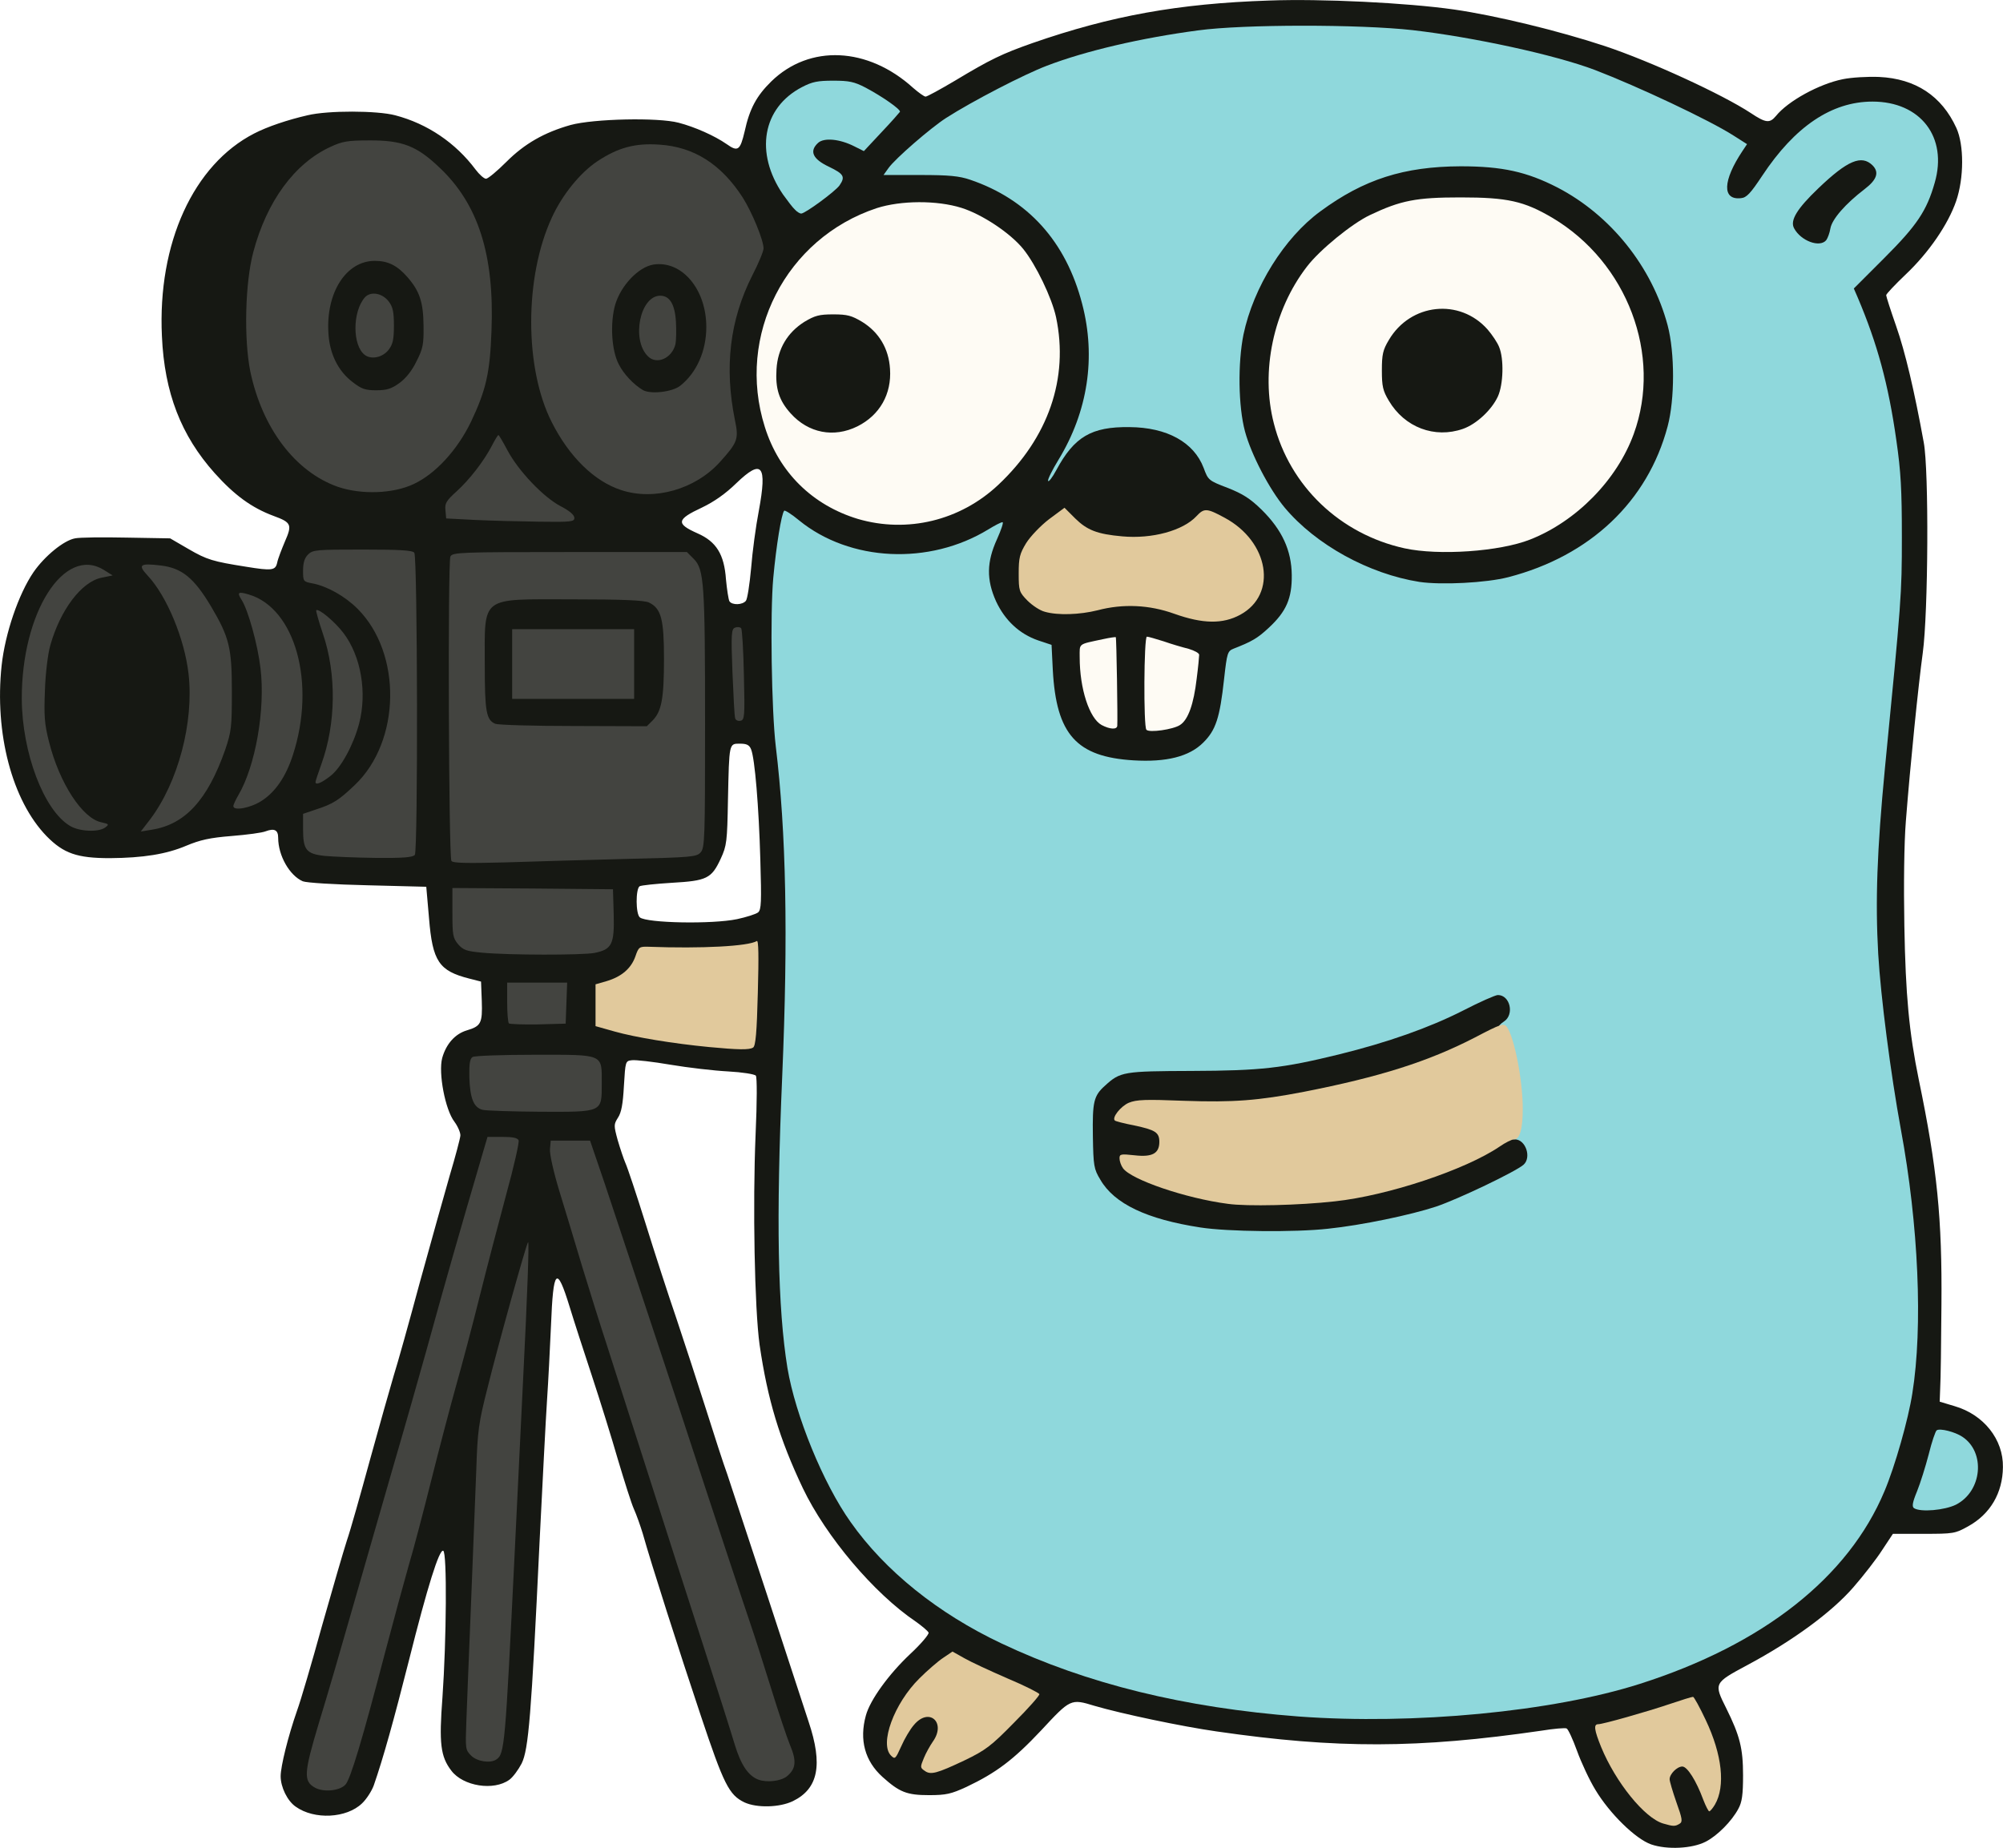
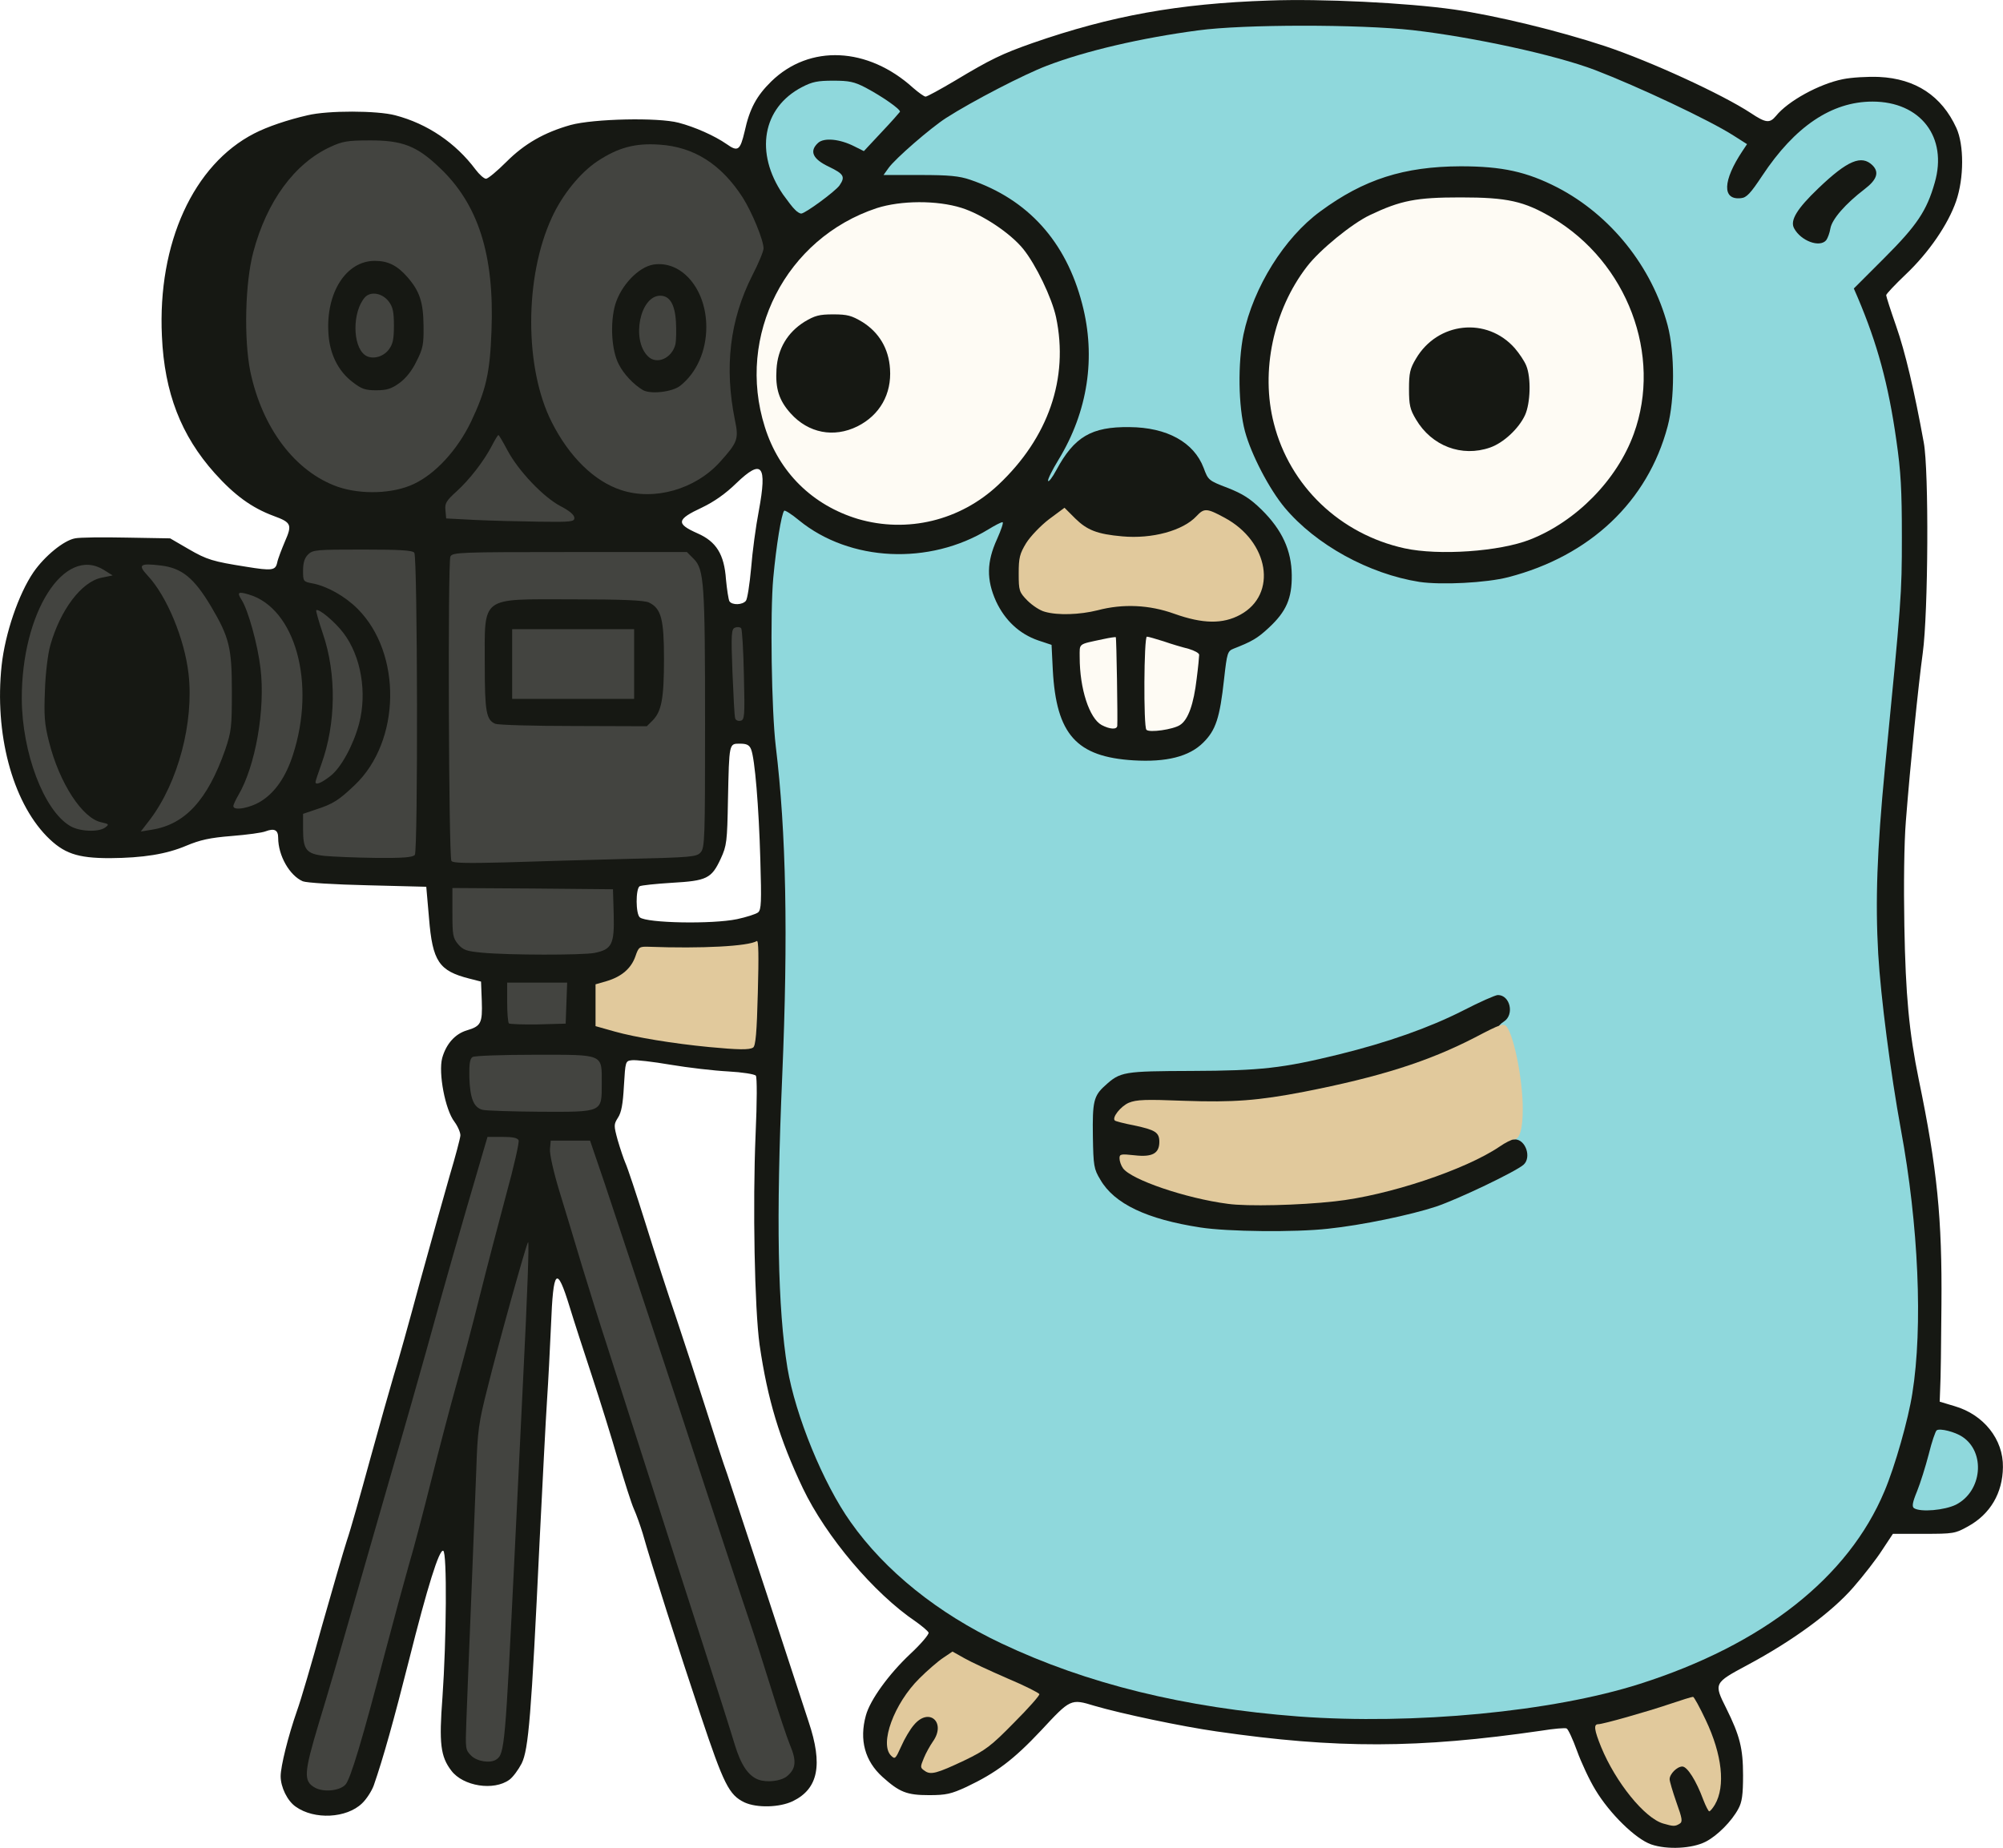
<svg xmlns="http://www.w3.org/2000/svg" version="1.2" viewBox="94.25 167.18 804.68 742.52">
  <style>.s0{fill:#161813}.s1{fill:#434440}</style>
  <path class="s0" d="M757.6 908.3c-6.3-2.2-16.7-12.4-22.4-21.9-2.4-3.9-5.7-11-7.4-15.7s-3.6-8.8-4.2-9c-.6-.3-5.2.1-10.1.9-49.5 7.2-82.2 7.3-130.5.3-14-2-38.2-7.1-49.1-10.3-9.5-2.9-9.6-2.8-21.4 9.9-11.1 11.8-18 17-30 22.7-6.1 2.8-8.1 3.3-15 3.3-9 0-11.9-1.2-18.7-7.3-7.1-6.4-9.4-14.9-6.7-24.7 1.7-6.3 9.3-16.7 17.8-24.7 4.3-4 7.6-7.9 7.4-8.6-.3-.7-2.6-2.6-5.1-4.4-16.9-11.4-36.1-34.2-45.4-53.6-9.4-19.8-14.2-35.7-17.4-57.7-2-14.5-2.8-56-1.6-84.5.6-13.2.6-23 .1-23.6s-5.5-1.4-11.1-1.7c-5.7-.3-16.1-1.5-23.2-2.7-7-1.2-14-2-15.5-1.8-2.6.3-2.6.4-3.2 10.3-.4 7.3-1 10.7-2.4 12.8-1.7 2.7-1.7 3.1-.1 9 1 3.4 2.4 7.6 3.1 9.2.8 1.7 4.4 12.5 8 24 3.6 11.6 9.2 28.9 12.5 38.5 3.2 9.6 8.6 26.1 11.9 36.5 3.3 10.5 7.1 22.2 8.5 26 1.3 3.9 8.5 25.7 16 48.5s15 45.8 16.7 51c5.8 17.3 3.9 26.9-6.3 31.9-5.4 2.6-14.5 2.8-19.5.5-6.2-3-8.3-7.3-17.5-34.8-8.6-25.7-20-61.3-23.3-73.1-1-3.3-2.6-7.8-3.6-10s-3.8-11.1-6.4-19.8c-2.5-8.7-7.2-23.8-10.4-33.5s-7.3-22.3-9-27.9c-5.2-16.9-6.6-15.5-7.5 7.6-.4 9.1-1.1 22.7-1.6 30.1s-1.8 33.1-3 57c-3.3 69.4-4.4 83.2-7.2 88.8-1.3 2.5-3.5 5.5-4.9 6.5-6.3 4.6-18.6 2.6-23.3-3.6-4.4-5.7-5-11-3.6-29.5 1.6-22.7 1.9-58.4.3-58.9-1.6-.6-6.3 14.3-13.8 44.2-6 23.7-10.3 39.2-14.1 50.1-.8 2.2-2.9 5.5-4.7 7.2-6.2 6-19.2 6.7-26.7 1.3-3.3-2.3-6-7.8-6-12.2 0-4 3-16.1 6.6-26.4 1.4-3.8 5.9-19.1 10-34 4.2-14.8 8.7-30.3 10-34.3 1.4-4 5.5-18.6 9.3-32.5 3.8-13.8 8.1-29 9.5-33.7 1.5-4.7 6.2-21.5 10.5-37.5 4.4-15.9 9.8-35.3 12-42.9 2.3-7.7 4.2-14.9 4.3-16.1.1-1.1-1-3.7-2.4-5.6-3.7-4.8-6.5-19.6-4.9-25.6 1.6-5.7 5.2-9.7 9.9-11.1 5.7-1.7 6.3-2.9 6-11.8l-.3-7.8-4.7-1.2c-12.2-3.1-14.8-6.9-16.2-24.3l-1.1-12.6-23.5-.6c-13.4-.3-24.6-1-26.1-1.6-5.3-2.3-9.9-10.3-9.9-17.5 0-3.1-1.5-3.9-5-2.6-1.4.6-7.5 1.4-13.7 1.9-8.8.7-12.7 1.6-18.2 3.9-8 3.4-17.3 4.9-30.7 5-13.2 0-18.6-1.9-25.4-8.8-13.9-14.3-21-41.4-18.1-68.6 1.4-12.9 6.8-28.7 12.8-37.5 4.5-6.5 12.2-12.8 16.7-13.6 1.8-.4 11.2-.5 20.8-.3l17.4.3 7.4 4.3c7.4 4.3 9.8 5 23.1 7.1 10.4 1.7 11.8 1.5 12.5-1.6.3-1.6 1.8-5.4 3.1-8.5 3-6.8 2.6-7.7-4.5-10.3-8.9-3.3-15.8-8.4-23.7-17.2-13.5-15.1-20.2-32.3-21.2-55-1.8-37.4 12.7-69 37.1-81.5 5.2-2.7 13.5-5.5 21.4-7.3 8.3-2 28-1.9 35.2 0 13 3.4 24.3 11.1 32.3 21.8 1.5 2 3.4 3.7 4.2 3.7s4.5-3.1 8.2-6.8c7.3-7.3 15.2-11.8 25.8-14.8 9.2-2.5 35.1-3.1 43.4-.9 6.5 1.7 14.4 5.2 19.3 8.6 4.5 3.2 5.4 2.5 7.2-5.1 2-9.2 4.8-14.3 10.7-20.1 15.4-15 38.8-13.9 57 2.6 2.2 1.9 4.4 3.5 5 3.5s5.9-2.9 11.8-6.4c14.3-8.6 18.9-10.8 31.1-15.1 31.6-11 58.7-15.9 95-17.1 21.1-.8 55.4.9 74.4 3.6 16.7 2.4 42.2 8.6 60.6 14.7 18.3 6.1 47.2 19.4 58.6 26.9 6 4 7.6 4.2 10.1 1.2 4.8-6 17.4-12.9 26.9-14.8 3.4-.7 9.9-1.1 14.6-.9 14.6.7 25.1 7.6 31 20.5 3.1 6.8 3.1 20.1-.1 29.4s-11 20.7-20.2 29.4c-4.3 4.1-7.9 7.9-7.9 8.4s1.8 6.1 4 12.4q5.4 15.4 11.1 46.8c2.1 11.2 1.8 68.4-.4 84.5-1.8 13.2-5 44.7-6.8 67.7-.7 8.8-.9 25.6-.6 42 .5 27.9 1.9 42.8 5.8 61.8 7.4 35.7 9.4 55.8 9.1 90.5-.1 15.4-.3 30.4-.5 33.4l-.2 5.5 6 1.8c11.7 3.4 19.6 13.4 19.4 24.5-.1 10.4-5.1 18.9-14 23.8-5.2 2.9-5.9 3-17.8 3h-12.4l-4.3 6.5c-2.3 3.6-7.5 10.3-11.6 15-8.7 10-24.2 21.4-42.5 31.2-13.6 7.3-13.6 7.3-8.5 17.5 5.4 10.9 6.7 16 6.7 26.8 0 7.8-.4 10.8-1.9 13.5-2.6 4.9-8.4 10.8-13.1 13.2-5.4 2.8-15.5 3.3-21.9 1.1m6.3-17.4c-3.7-11.9-2.2-15.9 6.1-15.9 5.4 0 7.2 1.6 10.2 9.5l1.6 4 .7-3.7c1.5-7.8-6.8-32.7-10.4-31.3-2.6 1.1-25.8 7.4-29.6 8.1-1.9.3-3.5 1.1-3.5 1.7 0 2.2 8 17.4 11.7 22.2 4 5.2 11.6 11.5 13.8 11.5 1 0 .9-1.3-.6-6.1m-533.7-9.6c1.8-2.1 7.1-20.1 15.8-53.3 3.4-12.9 7.7-28.7 9.5-35 1.9-6.3 5.9-21.6 9-34s7.6-29.5 10-38.1c2.4-8.5 6.7-24.7 9.5-36 2.8-11.2 7.3-28.6 10.1-38.5 2.7-10 4.9-18.4 4.9-18.8 0-.3-1.3-.6-3-.6-2.8 0-3.1.4-4.9 6.8-9.5 32.4-14.6 50.2-22.6 79.2-3 10.7-8.8 31.2-13 45.5-4.1 14.3-11.4 39.5-16.1 56s-10.8 37.3-13.5 46.2-4.9 17.1-4.9 18.2c0 3.9 6.5 5.5 9.2 2.4m177.4-3.7 2.8-2.3-2.1-4.9c-1.1-2.7-4.4-12.5-7.3-21.9-2.9-9.3-6.7-21.3-8.5-26.5s-14.4-43.2-27.9-84.5c-13.6-41.2-27.4-82.6-30.5-92l-5.8-17-4.3-.3c-2.3-.2-4.7.1-5.2.6s.8 6.3 3.1 13.8c2.2 7.1 6.3 20.6 9.1 29.9 2.8 9.4 7.3 23.8 10 32 2.6 8.3 10.1 31.4 16.5 51.5s16.3 50.9 22 68.5 11.5 35.9 12.9 40.6c2.5 8.3 5.5 12.7 9.6 14.2 2.5.9 2.8.8 5.6-1.7m75.4-7.3c4.2-2.4 23-19.9 23-21.3 0-.4-2.4-1.7-5.2-3-2.9-1.3-9.5-4.3-14.7-6.7l-9.3-4.3-2.7 1.9c-4.7 3.4-13.8 13.5-16.4 18.1-2.6 4.7-5 11.6-2.6 7.5.6-1.1 2.3-3.2 3.7-4.7 2.2-2.4 3.4-2.8 7.9-2.8 4.1 0 5.4.4 6.3 1.9 1.9 3.7 1.1 9.4-2 14.1-1.6 2.5-3 4.8-3 5.2 0 1 9.4-2.7 15-5.9m-190.1-2.1c1.1-3 2.1-18 5.1-80.2 2.2-45.7 3.7-75 4.4-88l.5-8.5-2.4 8.5c-1.4 4.7-4.5 16.4-6.9 26-4.2 16.6-4.5 18.5-5.1 36-.3 10.2-1.3 32.9-2.1 50.5-.7 17.6-1.4 37.5-1.4 44.2 0 11.3.2 12.3 2.1 13.7 2.7 1.8 4.4 1.2 5.8-2.2M671.5 855c22-1.6 37.6-3.8 56-8.1 29.8-6.9 41.2-11.1 61.5-22.2 30-16.4 44.8-31 57.7-57.2 7.4-15.1 11.2-28.9 13.7-49 3.7-30.1 1.3-59.9-9.9-126.4-6-35.5-6.8-77.8-2-114.7 6.2-47 9-99.3 6.5-121.6-2.3-21.8-8-44.6-15.1-61-1.7-3.8-2.9-8.4-2.9-10.8 0-4 .5-4.6 11.9-15.8 11-10.8 12.2-12.4 16.6-21.6 5.4-11.3 5.9-15.9 2.7-22.2-4.3-8.4-16-15.2-24.1-14.1-2 .2-7.2 2.1-11.5 4.1-6.4 2.9-9.5 5.2-16.6 12.3-5.1 5.2-10.3 11.6-12.6 15.6l-3.8 6.7h-6.1c-3.4 0-6.6-.5-7.3-1.2-2.2-2.2-1.4-10.1 1.7-16.2l2.9-5.7-3.7-2.4c-2.1-1.2-9.3-5.1-16.2-8.5-31.7-15.8-59.9-25.3-88.9-29.9-57.8-9.2-120.2-5.4-160.5 9.7-21.2 7.9-44.4 21-57.7 32.6l-8.3 7.1 13.5.6c21.6 1 33 5.8 45.5 19.1 8.4 8.9 13.2 17.6 16.7 30.4 2.9 10.5 3.2 37.6.6 46.9-1 3.2-1.6 6-1.5 6.2.1.1 2.3-.3 4.7-.8 2.5-.6 9.5-.9 15.5-.7 8.7.3 12.1.9 16.2 2.7 6.3 2.8 12.8 9.5 14.2 14.8 1 3.5 1.5 4 7.6 6.2 3.7 1.3 8.6 3.8 11 5.6l4.3 3.3-4.1-6.7c-7.1-11.7-10.6-25.2-10.7-41.3 0-18.5 3.5-32.9 11.6-46.5 12.7-21.5 29.9-34.1 55.3-40.4 10-2.5 13.5-2.9 25.6-2.9 15.6 0 26.3 2.2 38.8 7.9 18.2 8.2 34.2 24.9 42.1 44 4.9 11.8 6 18.5 6 36.1-.1 15-.3 17.3-2.8 25.5-4.5 15-9.6 23.2-21.2 34.5-8.5 8.3-11.5 10.5-19.5 14.4-13.9 6.7-25.6 9.6-41.6 10.3-28.8 1.3-51.1-6.3-69.7-23.6-3-2.8-3.5-3-2.3-1.1 4.8 7.5 5.9 24.8 2.3 33.5-3.6 8.5-12.1 15.8-20.8 17.9-3 .7-2.9.4-4.8 17.1-.7 7.3-1.8 11.5-3.8 15.5-5 10.1-12.1 12.5-34.7 11.8-16.5-.5-20.6-1.9-27.2-9-5.1-5.6-6.2-9-7.6-24.5l-1.1-12.3-4.7-1.5c-6.2-2.1-13.3-8.4-16.7-14.9-2.4-4.6-2.7-6.1-2.7-16.1v-11.1l-5.6 2.3c-12.8 5.2-29.6 6.7-44.1 3.9-8.9-1.7-15-4.3-22.8-9.6-5.8-4-6-4-6.5-1.8-1.8 7.7-2.7 19-3.2 39.3-.4 18.7-.1 27.3 1.6 46 4.7 51.6 5.1 73.9 2.6 131-2.7 60.4-1.7 101 3 124 3.7 18.2 14.5 42.9 24.8 56.3 12 15.9 27.4 29.7 45.3 40.5 13.6 8.2 34.8 17.1 53.7 22.6 44.2 12.9 90.4 18.1 133.2 15.1m205.6-85.6c6.8-3.4 10.4-11.7 7.4-17.3-1.5-3.1-6.8-7.1-9.1-7.1-.7 0-2 3.3-2.9 7.3-1 3.9-2.8 9.8-4 12.9-2.1 5.1-2.2 5.7-.7 6.1 2.2.5 6-.2 9.3-1.9M331 609c2.5-2.5 2.7-9.5.4-12.8-1.5-2.2-2-2.2-21.9-2.2-11.2 0-21 .3-21.9.6-1.1.4-1.6 1.9-1.6 5.3 0 5.7 1.8 9.3 5 10.2 1.4.4 10.5.7 20.3.8 16.4.1 17.8 0 19.7-1.9m64.8-41.6.2-18.1-6.7 1c-3.8.5-13.4.7-21.5.5l-14.6-.4-.6 2.9c-.9 4.2-6.6 9.4-12 10.9l-4.6 1.2v11.4l6.3 2.1c11.9 3.8 33.4 7 45.7 6.8l7.5-.2zm-77 2.9.3-5.3H301v4.8c0 2.7.3 5.2.7 5.6s4.3.5 8.8.4l8-.3zm11.2-23.2c6.6-1.3 8.1-3.8 7.8-12.5l-.3-7.1-29.2-.3-29.3-.2v6.9c0 5.9.4 7.4 2.3 9.7 2.1 2.4 3.4 2.8 9.8 3.4 10.9 1 33.7 1 38.9.1m60.4-10.6c3.7-.8 7.5-2 8.4-2.7 1.3-1.1 1.4-4.1.9-21.3-.6-21.2-2.2-40.5-3.7-44.2-.7-1.8-1.8-2.3-4.5-2.3-4.4 0-4.3-.4-4.8 22.5-.3 16.9-.5 18.5-2.9 23.7-3.7 8-5.6 8.9-19.6 9.7-6.4.4-12.3 1-13 1.4-1.6 1.1-1.6 11.1.1 12.5 2.8 2.3 29.1 2.8 39.1.7m-48.2-27.2c26.8-.6 28.9-.8 30.5-2.6 1.7-1.8 1.8-5.4 1.8-48.6 0-53.5-.4-59.2-4.5-63.3l-2.8-2.8h-44.1c-40.9 0-44.1.1-44.9 1.8-1 2-.6 114.8.4 116.4.5.8 6 .9 17.8.5 9.4-.4 30-1 45.8-1.4m-84.3-1.6c1.2-1.6 1-113.4-.3-115.5-.5-.9-5.4-1.2-17.7-1.2-15.6 0-17.1.2-18.9 2-3.1 3.1-2.5 4.8 1.8 5.6 9.8 1.8 20.7 10.5 25.6 20.5 4.2 8.6 5.6 15.3 5.6 26.9 0 18.1-4.4 30.3-14.2 39.6-6.4 6.1-8.7 7.6-15.5 9.8-4.9 1.6-5.3 2-5.3 5 0 7.1 3.2 8.2 26.1 8.5 8.6.1 11.9-.2 12.8-1.2m-88-19.7c11.2-13.9 17.6-38.1 14.3-53.6-2.7-12.5-11-27.4-18.6-33.3-6.1-4.9-6.9-3.8-2.6 3.7 13.9 24.2 14.2 58.3.6 85l-2.7 5.4 3-1.8c1.7-1 4.4-3.4 6-5.4m-53.9-5.3c-5.7-12-7.3-21.1-6.7-38.1.6-20.5 3.6-30.5 12.5-41.6l3.6-4.5-3.3 3c-11 10-18 35.3-15.3 55.4 1.3 9.7 4.9 21 8.8 27.9 3.6 6.1 3.7 5.2.4-2.1m88.1-4.5c6.2-9.9 9.7-26.2 8-37.7-1.8-12.3-7.6-24.6-13-27.4-1.8-1-1.8-.9-.1 4.7 5.4 17.4 4.6 43.9-1.9 62.6-1.2 3.3-2.1 6.1-2.1 6.3 0 1.5 6.7-4.8 9.1-8.5m31.5-23.6c.8-2.8 1.4-6.7 1.4-8.7 0-4.8-3.4-15.7-6-18.9l-1.9-2.5.7 4c.9 5.2.9 30.5 0 37l-.7 5 2.6-5.4c1.4-2.9 3.2-7.7 3.9-10.5m328.9 2c4.2-1.8 5.4-4 7.1-13.5 2.3-12.8 3.8-11.1-14.3-15.9-1-.3-1.3 3.1-1.3 14.6 0 8.2.3 15.2.7 15.5 1 1.1 4.1.8 7.8-.7M541 442.8c0-7.3-.4-13.9-.9-14.6-.5-.9-1.9-1.1-4.3-.7-6.2 1.2-6.3 1.4-5 10.4 1.5 10.7 5.3 17.9 9.5 18.1.4 0 .7-6 .7-13.2m48.8-31c4.1-2 8.1-6.6 9.6-11.4 1-3.2-5.7-15.6-10.3-19.3-6.5-5.2-8.4-5.5-13.3-2.2-5.3 3.5-9.2 4.8-18.7 6.1-12.3 1.7-28.5-1.4-34.2-6.6-2.2-2-4.2-1-9.7 5-4.5 4.9-7.2 10.3-7.2 14.6 0 4 5.1 10.4 9.9 12.4 5.2 2 7.8 2 15.5-.1 3.9-1.1 10.1-1.7 17.6-1.7 9.9-.1 12.6.3 19.5 2.6 12.5 4.2 13.5 4.2 21.3.6m-195.9-3.2c.6-.7 1.5-6.6 2.1-13.1.5-6.5 1.9-16.9 3.1-23.1 3.4-18.4 1.3-21-9-11.1-4.4 4.3-9 7.5-13.8 9.8-10.3 4.8-10.6 6.5-1.8 10.4 7.5 3.3 10.7 8.4 11.4 18.5.4 4.1 1 8.1 1.4 8.8 1.1 1.6 5.2 1.5 6.6-.2m301.7-24.1c16.1-4.2 25.4-9.3 35.5-19.4 6.2-6.2 9.6-10.6 12.2-15.6 9.3-18.6 10.7-34.3 4.7-51.9-8.2-24.1-25.2-40-50.9-47.7-6.3-1.9-8.9-2.1-19-1.6-10 .4-12.9 1-21.4 4-15.8 5.7-24.8 12.2-35.1 25.1-20.5 25.8-20.6 57.8-.2 83.2 9.7 12.1 21 19.2 38.1 23.8 12.5 3.3 23.3 3.4 36.1.1M471.5 373c18.6-7 36-25.4 42.1-44.4 7.2-22.3 1.9-45.9-13.7-61.8-13.9-14.2-33.4-19-52-12.8-12 4.1-17.1 7.2-26 16-7.7 7.5-9.3 9.7-13.8 19.3-5.1 10.6-8.1 21.3-8.1 28.5 0 6.8 2.8 16.6 7.1 25.7 7.4 15.5 20.5 26.5 36.9 31 7.5 2 19.7 1.4 27.5-1.5m-159.1-1.8c-4.8-3.5-12.9-12.4-15.7-17.3l-2.1-3.6-4 5.9c-2.2 3.3-6.1 7.9-8.8 10.3-2.6 2.4-4.8 4.8-4.8 5.4 0 1 3.4 1.2 30.9 1.9l8.4.2zm55.2-12.1c6.8-3.2 12.7-8.1 16.8-13.9 2.4-3.6 2.6-4.3 1.7-8.4-1.8-7.9-2.4-23-1.2-32.3 1.5-12.6 3.5-19.3 8.3-29.1l4.2-8.5-1.8-5.2c-4.6-13.2-14.5-24.9-25.3-30-5.6-2.5-8.1-3.1-13.8-3.2-6 0-8 .5-13.8 3.4-15.7 7.6-27.2 26.1-30.8 49.1-1.6 10.7-.6 30.6 2 39.8 5.8 19.9 18.6 35.6 32.9 40.3 7.1 2.4 12.6 1.8 20.8-2m-110.2-.4c12.3-5.7 24.5-22.7 29.1-40.7 2.3-9.2 3.1-27.3 1.5-37.9-1.6-10.8-5.7-23.4-10.1-30.7-4.9-8.1-15.4-17.7-22.6-20.5-19.3-7.6-39.4 3.3-50.9 27.6-7.8 16.4-10.3 38.7-6.6 56.9 7.4 35.3 35.2 56.5 59.6 45.3M429 239.4c0-.3-2.1-1.4-4.7-2.5-5.7-2.4-6.3-3.2-6.3-8.6 0-3.1.6-4.9 2.1-6.4 1.9-1.9 2.9-2.1 8.5-1.5 3.5.4 7.5 1.1 8.9 1.6 2.1.8 3.1.3 8-4.4l5.6-5.4-6.3-4.1c-11.4-7.4-22.1-7.5-31-.1-4.8 4-8.8 12.1-8.8 17.9 0 4.9 3.6 13 8.5 19.4l2.6 3.5 6.5-4.5c3.5-2.4 6.4-4.7 6.4-4.9" />
-   <path class="s0" d="M584 664.5c-.8-.2-5.5-.9-10.5-1.5-22.7-3.1-38.9-12.2-42.3-23.7-1.6-5.7-1.5-29.9.2-33.2 1.8-3.3 6.2-7.4 10.6-9.7 3.1-1.7 5.6-1.9 24-1.6 28.2.3 44.5-1.7 75.5-9.4 10.8-2.8 29.7-10.2 41.3-16.5 5.9-3.1 8.4-3.9 12.6-3.9 7.1 0 8.8 1.9 8.4 9.1l-.3 5.3-9 4.8c-12 6.3-36.9 16.1-47.9 18.8-30.3 7.3-46.7 9.2-74.1 8.8-19.4-.3-21.2-.2-23.9 1.6l-2.8 2 6.2 1.3c9.2 1.8 11 3.3 11 9.1 0 6.7-.9 7.6-8.2 8.2l-6.3.5 4 2.7c7.5 5.1 26.1 9.9 43.5 11.3 21.9 1.8 58.6-4.3 77-12.7 3.6-1.7 7.6-3.5 9-4s6-3 10.3-5.5c6.8-4 8.3-4.5 11.9-4 2.2.3 4.5 1.1 4.9 1.9.5.7.9 4 .9 7.3v6.1l-5.2 3.1c-15.7 9.5-41.4 18.3-64 21.8-9.3 1.5-52.7 3-56.8 2M817.3 266c-4.8-2.1-5.8-4.5-5-11.8.5-4.3 1.2-5.3 9.4-13.3 13-12.6 19.1-15.2 26.1-10.9 2.9 1.8 3.2 2.4 3.2 6.9v4.8l-8.9 7.6c-7.5 6.4-9 8.1-9.6 11.4-.3 2.1-1.4 4.6-2.2 5.6-2.1 2.3-7.7 2.2-13-.3M290.2 461c-1.2-.5-2.7-2.1-3.2-3.5-1.3-3.4-1.3-42.6 0-45.9.5-1.4 1.8-3.4 3-4.6 1.9-1.9 3.1-2 33.8-2 34.9 0 35.5.1 38.4 6 1.5 2.9 1.8 6.3 1.8 21 0 18.9-.8 23.9-4.5 27.6l-2.4 2.4-32.3-.1c-17.8 0-33.3-.4-34.6-.9m55.8-27v-11h-43v22h43zm316.4-92.6c-9.3-3.3-15.6-13-15.7-24.3-.2-9.2 1.6-14.5 7-20.2 5.9-6.3 11.7-8.3 22.2-7.7 12 .7 20.1 6.3 23 15.7 1.4 4.8 1.4 17.4 0 22.5-1.5 5.4-8 12.1-13.6 14-5.8 2-17.4 1.9-22.9 0m-245.4.1c-8.6-3.9-14-12.9-14-23.5 0-9.8 1.5-13.8 7.4-19.6 6-6.1 10.8-7.8 20.6-7.2 9.2.5 15.5 3.9 19.5 10.3 2.7 4.3 3 5.8 3.3 14.4.3 9 .2 10-2.5 15.1-2.1 4-4.2 6.3-7.8 8.5-4.3 2.7-5.8 3-13.9 3.3-6.6.1-10.1-.2-12.6-1.3m-67.5-14.6c-3.7-2.1-7.7-6.4-9.8-10.4-2.9-5.5-3.6-21.8-1.3-29.7 2-7 8.3-14.3 13.4-15.8 9.9-2.7 19.1 0 24 7.2 3.9 5.7 5.2 10.6 5.2 20.4 0 12.7-3.3 20.9-10.6 26.6-2.3 1.9-4.3 2.3-10.9 2.6-4.7.1-8.8-.2-10-.9m12.1-22.1c3-5.9-.1-17.1-3.9-13.9-.8.6-2 3.1-2.7 5.5-1 3.8-1 4.9.5 8 2.1 4.4 3.9 4.6 6.1.4m-128.7 18.9c-6.7-5-9.3-11.2-9.8-22.7-.4-11.5 1.1-18.5 5-24 4.6-6.3 8.1-8 16.7-8 8.4 0 11.5 1.3 16.1 6.5 5.4 6.2 6.4 9.8 6.5 22.5.1 10.7-.1 11.9-2.8 17.3-1.8 3.8-4.3 6.9-6.9 8.8-3.7 2.6-4.7 2.9-12.3 2.9-7.8 0-8.5-.2-12.5-3.3m14-18.1c3.3-4 3.1-12.7-.4-15.6-2.1-1.8-4 .1-5.5 5.4-2 7.1 2.3 14.6 5.9 10.2" />
+   <path class="s0" d="M584 664.5c-.8-.2-5.5-.9-10.5-1.5-22.7-3.1-38.9-12.2-42.3-23.7-1.6-5.7-1.5-29.9.2-33.2 1.8-3.3 6.2-7.4 10.6-9.7 3.1-1.7 5.6-1.9 24-1.6 28.2.3 44.5-1.7 75.5-9.4 10.8-2.8 29.7-10.2 41.3-16.5 5.9-3.1 8.4-3.9 12.6-3.9 7.1 0 8.8 1.9 8.4 9.1l-.3 5.3-9 4.8c-12 6.3-36.9 16.1-47.9 18.8-30.3 7.3-46.7 9.2-74.1 8.8-19.4-.3-21.2-.2-23.9 1.6l-2.8 2 6.2 1.3c9.2 1.8 11 3.3 11 9.1 0 6.7-.9 7.6-8.2 8.2l-6.3.5 4 2.7c7.5 5.1 26.1 9.9 43.5 11.3 21.9 1.8 58.6-4.3 77-12.7 3.6-1.7 7.6-3.5 9-4s6-3 10.3-5.5c6.8-4 8.3-4.5 11.9-4 2.2.3 4.5 1.1 4.9 1.9.5.7.9 4 .9 7.3v6.1l-5.2 3.1c-15.7 9.5-41.4 18.3-64 21.8-9.3 1.5-52.7 3-56.8 2M817.3 266c-4.8-2.1-5.8-4.5-5-11.8.5-4.3 1.2-5.3 9.4-13.3 13-12.6 19.1-15.2 26.1-10.9 2.9 1.8 3.2 2.4 3.2 6.9v4.8l-8.9 7.6c-7.5 6.4-9 8.1-9.6 11.4-.3 2.1-1.4 4.6-2.2 5.6-2.1 2.3-7.7 2.2-13-.3M290.2 461c-1.2-.5-2.7-2.1-3.2-3.5-1.3-3.4-1.3-42.6 0-45.9.5-1.4 1.8-3.4 3-4.6 1.9-1.9 3.1-2 33.8-2 34.9 0 35.5.1 38.4 6 1.5 2.9 1.8 6.3 1.8 21 0 18.9-.8 23.9-4.5 27.6l-2.4 2.4-32.3-.1c-17.8 0-33.3-.4-34.6-.9m55.8-27v-11h-43v22h43zm327.5-84.7c-9.3-3.3-15.6-13-15.7-24.3-.2-9.2 1.6-14.5 7-20.2 5.9-6.3 11.7-8.3 22.2-7.7 12 .7 20.1 6.3 23 15.7 1.4 4.8 1.4 17.4 0 22.5-1.5 5.4-8 12.1-13.6 14-5.8 2-17.4 1.9-22.9 0M417 341.5c-8.6-3.9-14-12.9-14-23.5 0-9.8 1.5-13.8 7.4-19.6 6-6.1 10.8-7.8 20.6-7.2 9.2.5 15.5 3.9 19.5 10.3 2.7 4.3 3 5.8 3.3 14.4.3 9 .2 10-2.5 15.1-2.1 4-4.2 6.3-7.8 8.5-4.3 2.7-5.8 3-13.9 3.3-6.6.1-10.1-.2-12.6-1.3m-67.5-14.6c-3.7-2.1-7.7-6.4-9.8-10.4-2.9-5.5-3.6-21.8-1.3-29.7 2-7 8.3-14.3 13.4-15.8 9.9-2.7 19.1 0 24 7.2 3.9 5.7 5.2 10.6 5.2 20.4 0 12.7-3.3 20.9-10.6 26.6-2.3 1.9-4.3 2.3-10.9 2.6-4.7.1-8.8-.2-10-.9m12.1-22.1c3-5.9-.1-17.1-3.9-13.9-.8.6-2 3.1-2.7 5.5-1 3.8-1 4.9.5 8 2.1 4.4 3.9 4.6 6.1.4m-128.7 18.9c-6.7-5-9.3-11.2-9.8-22.7-.4-11.5 1.1-18.5 5-24 4.6-6.3 8.1-8 16.7-8 8.4 0 11.5 1.3 16.1 6.5 5.4 6.2 6.4 9.8 6.5 22.5.1 10.7-.1 11.9-2.8 17.3-1.8 3.8-4.3 6.9-6.9 8.8-3.7 2.6-4.7 2.9-12.3 2.9-7.8 0-8.5-.2-12.5-3.3m14-18.1c3.3-4 3.1-12.7-.4-15.6-2.1-1.8-4 .1-5.5 5.4-2 7.1 2.3 14.6 5.9 10.2" />
  <path class="s1" d="M220.8 885.5c-4.7-2.6-4.5-5.8 1.5-25.8 3.1-10 9.4-31.7 14.1-48.2s12-41.7 16.1-56c4.2-14.3 10-34.8 13-45.5 8-29 13.1-46.8 22.6-79.2l2-6.8h6c4.2 0 6.1.4 6.5 1.4.3.8-1.9 10.6-5 21.8-3 11.2-7.8 29.5-10.6 40.7-2.8 11.3-7.1 27.5-9.5 36-2.4 8.6-6.9 25.7-10 38.1s-7.1 27.7-9 34c-1.8 6.3-6.1 22.1-9.5 35-9.1 34.9-14 51.3-16 53.3-2.3 2.5-8.8 3.1-12.2 1.2m178.2-3.2c-4.1-1.5-7.1-5.9-9.6-14.2-1.4-4.7-7.2-23-12.9-40.6s-15.6-48.4-22-68.5-13.9-43.2-16.5-51.5c-2.7-8.2-7.1-22.4-9.9-31.5-2.7-9.1-6.8-22.6-9.1-30.1-2.4-7.9-4-15.1-3.8-17l.3-3.4h15.8l5.8 17c3.1 9.4 16.9 50.8 30.5 92 13.5 41.3 26.1 79.3 27.9 84.5s5.6 17.2 8.5 26.5c2.9 9.4 6.3 19.6 7.6 22.8 2.8 6.6 2.4 9.7-1.3 12.7-2.5 1.9-7.9 2.5-11.3 1.3m-115.5-9.7c-2.3-2.3-2.3-2.8-1.9-13.7.2-6.3 1.1-27.8 1.9-47.9s1.7-44.1 2.1-53.5c.5-15.3.9-18.6 4.6-33 3.9-15.9 15.5-57.6 16.2-58.2.5-.5-.3 21.5-2 55.2-.8 16.5-2.3 48-3.4 70-3.8 77.4-4 80.5-7.4 82.7-2.4 1.6-7.7.8-10.1-1.6m4.5-259.5c-3.5-1-4.9-4.6-5.2-13-.1-5.4.2-7.5 1.3-8.2.8-.5 12.1-.9 25.1-.9 28 0 26.8-.5 26.8 11.7 0 11.5.4 11.3-24.7 11.2-11.5-.1-21.9-.4-23.3-.8m10.7-34.7c-.4-.4-.7-4.3-.7-8.6V562h24.1l-.3 8.3-.3 8.2-11.1.3c-6 .1-11.3-.1-11.7-.4M288.1 550c-6.4-.6-7.7-1-9.8-3.4-2.1-2.5-2.3-3.7-2.3-12.7V524l32.3.2 32.2.3.3 10.1c.3 12-.7 14.1-7.8 15.5-5.2.9-34 .9-44.9-.1m-12.5-36.9c-1.1-1.7-1.5-120.3-.4-122.3.8-1.7 4.1-1.8 47.9-1.8h47.1l2.8 2.8c4.1 4.2 4.5 9.7 4.5 66.3 0 46-.1 49.8-1.8 51.6-1.6 1.8-3.7 2-29.5 2.6-15.2.4-37.2 1-48.8 1.4-15.8.4-21.3.3-21.8-.6m80.9-56.5c3.5-3.6 4.5-8.7 4.5-24.6 0-16-1.1-20.3-6-22.7-1.8-.9-10.3-1.3-31.2-1.3-37 0-34.8-1.7-34.8 26.5 0 18.5.6 22 4.2 23.5 1.3.5 15.5.9 31.6.9l29.3.1z" />
  <path class="s1" d="M300 434v-14h49v28h-49zm-75.3 77.1c-7.4-.8-8.7-2.4-8.7-10.7v-6.2l5.3-1.8c6.8-2.2 9.1-3.7 15.5-9.8 18.5-17.6 19-52.9 1.1-70.8-5.1-5.1-12.3-9.1-18.1-10.2-3.7-.7-3.8-.8-3.8-5.1 0-3.2.6-5.1 2-6.5 1.9-1.9 3.3-2 21.9-2 14.9 0 20.2.3 20.8 1.3 1.3 2 1.5 119.8.2 121.4-.9 1-4.7 1.3-15.8 1.2-8-.1-17.2-.5-20.4-.8M122.3 499c-10.5-6.3-19.2-29.5-19.3-51-.1-34.8 17.1-61.7 33-51.8l3.5 2.2-4.4.9c-8.1 1.6-16.7 13-20.7 27.4-.9 3.2-1.9 11.2-2.1 17.9-.4 10.1-.2 13.4 1.6 20.5 4.2 16.8 13.5 31 21.1 32.5 3 .7 3.2.8 1.5 2.1-2.8 2-10.5 1.6-14.2-.7m32.2-2.5c11.3-14.9 17.7-39.1 15.5-58.5-1.6-14.2-8.8-31.4-16.4-39.5-4.1-4.4-3.2-5.1 5.2-4.1 8.5 1 13.4 5 20.2 16.4 7.4 12.5 8.4 16.7 8.4 34.2 0 14.4-.2 16.1-2.7 23.5-7.1 20.2-16.1 30-29.6 32.1l-4.3.7z" />
  <path class="s1" d="M188 491.1c0-.6.9-2.5 2-4.4 6.9-11.7 10.9-34.6 8.9-51-1.1-9.5-5-23.5-7.6-27.5-1.9-3-1.4-3.4 2.7-2.2 18.9 5.4 27.3 35.8 17.9 64.6-2.8 8.7-7.1 14.9-12.6 18.4-4.5 2.9-11.3 4.1-11.3 2.1m33-9.7c0-.4 1.1-3.6 2.4-7.3 5.8-16.1 6.1-36 .6-52.2-1.7-5-2.9-9.3-2.7-9.5.9-.9 7.5 4.6 10.9 9.1 7.1 9.3 9.6 24 6.3 36.5-2.3 8.6-7.2 17.6-11.4 20.9-3.7 2.9-6.1 3.9-6.1 2.5m168.6-25.6c-.3-.7-.7-9.1-1.1-18.6-.6-15.3-.4-17.3 1-17.8.9-.4 2-.3 2.5.2.4.5.9 9 1.1 18.9.4 16.5.3 18-1.4 18.3-.9.2-1.9-.2-2.1-1M285 376.1l-11.5-.6-.3-3.3c-.3-2.7.3-3.8 4.4-7.5 5.3-4.8 11.1-12.3 14.3-18.5 1.2-2.3 2.3-4.2 2.6-4.2.2 0 1.8 2.7 3.6 6.1 4.4 8.3 14.5 18.9 21.4 22.5 3.5 1.8 5.5 3.5 5.5 4.7 0 1.5-1.3 1.7-14.2 1.5-7.9-.1-19.5-.4-25.8-.7m58.8-12c-10.8-3.5-20.9-13.4-27.9-27.3-11-21.7-11-58.2 0-82.1 4.2-9.2 11.3-18 18.3-22.7 8.3-5.5 15.2-7.4 25-6.7 13.9.9 24.8 7.9 33.4 21.2 3.8 6 8.4 17.2 8.4 20.5 0 1.1-2 6-4.5 10.8-9.1 18-11.3 36.9-7 58.2 1.6 7.6 1.1 8.9-6 16.8-9.9 11-26.4 15.7-39.7 11.3m23.7-41.9c6.6-5.2 10.5-14 10.5-23.6 0-15.3-9.9-26.9-21.3-25.1-6 1-13 8.4-15.3 16.1-2.1 7.4-1.5 18.3 1.4 23.9 2 4 6 8.2 9.7 10.4 3.1 1.8 11.8.8 15-1.7" />
  <path class="s1" d="M354.5 310.3c-6.7-6.7-3.1-24.3 5-24.3q5.7 0 6.3 10.5c.2 3.6.1 7.6-.2 9-1.4 5.7-7.6 8.4-11.1 4.8M230 362.8c-17.1-6-30.4-23.5-35.2-46.4-2.6-13-2.1-35.5 1.2-47.9 5.4-20.4 16.6-35.7 31-42.3 4.7-2.2 6.9-2.6 15.5-2.6 13.3-.1 19.2 2.2 28.3 10.9 15.6 14.7 22.1 35.1 20.9 65.6-.6 16.9-2.2 23.8-8.2 36.5-5.5 11.4-14.3 21-23.1 25.1-8.3 3.9-21 4.3-30.4 1.1m24.7-41.7c2.6-1.9 5.1-5 6.9-8.8 2.6-5.1 2.9-6.8 2.8-14.3-.1-9.5-1.6-13.9-6.5-19.5-4.1-4.7-7.8-6.5-13.1-6.5-11.5 0-19.7 12.8-18.6 29.2.5 8.2 3.9 15.1 9.7 19.5 3.6 2.8 5.1 3.3 9.5 3.3 4.3 0 6.1-.6 9.3-2.9" />
  <path class="s1" d="M240.8 309.8c-5-3.8-5-17.3 0-23.1 2.3-2.6 7-1.8 9.6 1.6 1.7 2.2 2.1 4.3 2.1 9.7s-.4 7.5-2.1 9.7c-2.4 3.1-6.9 4.1-9.6 2.1" />
  <path d="M616 856.9c-45.9-3.5-85.1-13.1-119.5-29.4-25.4-12-46.7-29.1-60.5-48.7-11.1-15.6-22.2-42.9-25.4-61.9-3.9-24.1-4.6-59.6-2.1-117.4 2.4-56.4 1.6-97.8-2.6-132.5-1.7-14.3-2.3-53.3-1-67.6 1.2-13 3.3-25.9 4.4-27 .3-.3 3 1.4 6 3.9 20.4 16.6 52.3 18.1 76 3.6 2.6-1.6 5.1-2.9 5.7-2.9.5 0-.5 3-2.2 6.8-4.2 9.2-4.3 16.3-.4 25 3.6 7.7 9.4 13.1 16.9 15.7l5.4 1.8.5 10.1c1.4 25.9 9.5 34.9 32.4 36.3 13.2.8 22.4-1.5 28-7.1 5.1-5 6.7-10 8.4-25.5 1.2-10.7 1.4-11.3 3.9-12.3 7.4-2.9 9.6-4.2 14.1-8.4 7-6.5 9.3-11.8 9.2-21.1-.1-10-3.9-18.2-12.1-26.3-4.6-4.5-7.6-6.4-13.7-8.8-7.6-2.9-7.8-3.1-9.6-8-3.9-10.3-14.7-16.3-29.8-16.4-15.3-.2-22.2 3.9-29.4 17.3-1.6 3-3.1 4.9-3.3 4.3s1.7-4.4 4.2-8.5c11.8-19.4 15.1-41.2 9.5-62.6-6.5-25.1-21.8-42-45-49.9-4.4-1.5-8.5-1.9-20.1-1.9h-14.7l2-2.8c2.7-3.8 16.9-16.1 23.1-20.1 10.6-6.8 31.5-17.6 40.5-21 15.6-6 38.1-11.2 60.7-14.2 18.2-2.5 65-2.5 86.3-.1 24.3 2.8 57.1 9.9 73.2 16 17.2 6.6 45.9 20.1 55.6 26.3l5.5 3.5-1.8 2.7c-8 12-8.3 19.9-.6 19 2.2-.2 3.8-1.9 8.5-9 13.1-19.8 27.9-29.8 44.3-29.8 19.3 0 30.3 14.3 25 32.6-3.2 11.3-7.2 17.2-20.2 30.2L839 283.1l1.6 3.7c7.8 18.4 12.3 34.7 15.5 57.4 1.8 12.5 2.2 19.7 2.2 38.8 0 23.2-.2 25.3-6.8 92.8-3.2 33.2-3.9 53.6-2.7 74.7 1 17.2 5 48.1 9.1 70.5 7.1 38.3 8.9 79.4 4.6 106.1-1.6 10.4-7 29.4-11.2 39.3-14.5 34.6-48.7 61.6-98.3 77.4-35.1 11.2-90.9 16.5-137 13.1m11.8-196c13.5-1.4 33.1-5.5 43.4-8.9 8.9-3 31.9-14 35.1-16.8 3.3-2.9.9-10.2-3.5-10.2-1.8 0-2-.4-1.2-3.2 2.2-8.2-.2-29.6-4.1-37.2-2.1-3.9-1.9-5.1 1-7 4.2-2.8 2.4-10.6-2.5-10.6-1 0-7.3 2.8-14.1 6.3-13.4 6.8-30 12.7-49.9 17.6-22.5 5.5-31.1 6.5-59 6.6-27.4.1-28.7.3-34.8 5.9-4.6 4.1-5.1 6.5-4.9 20.3.2 12 .4 13.2 3 17.5 5.6 9.7 18.7 15.9 40.2 19.2 10.9 1.7 38 2 51.3.5m72.4-261.8c32.8-8.5 56-30.4 64-60.6 2.9-10.9 2.9-29.6 0-40.6-6.3-23.6-22.9-44.3-44.3-55.4-12.3-6.3-22.1-8.5-38.9-8.5-22.7.1-38.8 5.2-56.3 18.1-14.5 10.6-26.9 30.5-30.9 49.5-2.3 11.5-2.1 28.8.6 38.9 2.5 9.3 9.8 23.3 16 30.7 12.5 14.9 33.8 26.6 54.1 29.8 8.8 1.3 26.8.4 35.7-1.9m127.7-135.4c.6-.8 1.4-2.9 1.7-4.8.7-3.7 6-9.8 13.7-15.7 5-3.8 6-6.8 3.2-9.6-4.4-4.3-10-2-21.7 9.2-8.7 8.3-11.5 13-9.8 16.1 2.7 5.1 10.3 7.9 12.9 4.8m35.3 509.5c-.9-.6-.7-2.2 1.2-6.8 1.3-3.2 3.4-9.9 4.7-14.9 1.2-4.9 2.7-9.3 3.2-9.6 1.3-.9 7.3.6 10.3 2.6 9.4 6.2 8 21.9-2.6 27.3-4.5 2.2-14.1 3.1-16.8 1.4M413.6 251.4c-.9-.8-3-3.6-4.8-6.1-11.4-16.7-8.3-34.8 7.6-43.1 4.2-2.2 6.4-2.6 12.6-2.6 6.3 0 8.4.4 13 2.8 6.6 3.5 14.1 8.7 13.8 9.7-.2.3-3.5 4.1-7.4 8.2l-7.1 7.6-3.8-1.9c-5.9-3-12.2-3.6-14.6-1.4-3.6 3.3-2.2 6.5 4.4 9.6 6 2.9 6.6 4 4.2 7.5-1.7 2.4-13.8 11.3-15.4 11.3-.5 0-1.7-.7-2.5-1.6" style="fill:#8fd8dc" />
  <path d="M762.4 899.9c-7.5-2.2-19.1-16.6-24.9-30.7-2.8-6.9-3.1-9.2-1.2-9.2s19.2-4.9 28.7-8.1c4.7-1.6 8.9-2.9 9.4-2.9.4 0 2.7 4.2 5.1 9.3 6.6 13.9 8 26.6 3.7 34-.9 1.5-1.9 2.7-2.3 2.7-.3 0-1.4-2.1-2.4-4.7-2.8-7.6-6.4-13.3-8.4-13.3-2.1 0-5.1 3-5.1 5.1 0 .8 1.2 4.9 2.7 9.2 2.4 6.7 2.6 7.9 1.3 8.7-1.8 1.1-2.5 1.1-6.6-.1m-296.7-21.2c-1.8-1.2-1.8-1.5-.3-5.1.8-2 2.5-5 3.6-6.6 5.5-7.7-1.5-14-7.6-6.7-1.5 1.7-3.8 5.6-5.1 8.6-2.3 5.1-2.5 5.3-4.1 3.7-4.7-4.7 1.2-20.9 11.4-31 3.2-3.2 7.6-7 9.6-8.3l3.7-2.5 4.8 2.7c2.6 1.5 10.4 5.1 17.3 8.1 6.9 2.9 12.6 5.8 12.8 6.3s-4.4 5.7-10.2 11.5c-9.2 9.4-11.5 11.1-19.8 15.1-11.2 5.3-13.7 6-16.1 4.2m121.8-227.8c-16.9-2.2-38.8-9.7-42.1-14.3-.8-1.1-1.4-2.9-1.4-4 0-1.7.5-1.8 6.1-1.2 7 .8 9.9-.7 9.9-5.4 0-3.8-1.6-4.8-10.1-6.6-4.1-.8-7.6-1.7-7.8-2-1.2-1.2 2.4-5.7 5.6-7.1 3.2-1.3 6.7-1.4 22.3-.8 19.7.7 29.8-.1 48-3.6 30.6-6 50.1-12.2 68.7-21.8 10.7-5.6 11.7-5.9 12.9-4.3 3 4.1 6.4 21.4 6.4 32.9 0 8.1-1.2 12.3-3.5 12.3-.9 0-3.5 1.3-5.8 2.9-13.7 9.3-44.8 19.7-66.2 22-14.2 1.6-35.3 2.1-43 1m-208.4-63c-14.5-1.4-29.6-3.9-37.8-6.2l-7.8-2.2v-16.8l4.5-1.3c6-1.8 9.8-5.1 11.5-9.9 1.3-3.8 1.6-4 5.2-3.9 21.5.8 40.2-.2 43.6-2.3.7-.4.8 6 .4 20.7-.4 16.1-.9 21.5-1.9 22.1-1.5 1-6 .9-17.7-.2M566 413.8c-10-3.6-20.6-4.1-30.8-1.4-7.2 1.8-16 2.1-21.2.6-2-.5-5.1-2.6-7-4.5-3.3-3.4-3.5-3.9-3.5-10.9 0-6.3.4-7.9 3-12.2 1.7-2.7 5.8-7 9.2-9.6l6.2-4.6 4.3 4.3c4.8 4.7 8.8 6.3 18.9 7.2 12 1.1 24.4-2.3 29.8-8.1 3.1-3.3 4.1-3.3 11.3.6 17.9 9.6 21.4 30.8 6.3 39-7 3.8-15 3.7-26.5-.4" style="fill:#e1c99c" />
-   <path d="M554.8 460.4c-1.2-1.2-1-37.4.2-37.4.6 0 3.6.9 6.8 1.9 3.1 1.1 7.6 2.4 10 3 2.3.7 4.2 1.7 4.2 2.4s-.4 5-1 9.6c-1.2 10.2-3.4 16.5-6.7 18.6-2.7 1.8-12.4 3.2-13.5 1.9m-18-1.9c-4.9-2.7-8.8-14.5-8.8-27.2 0-5.8-.8-5.1 9.4-7.3 2.7-.6 5-.9 5.1-.8.3.3.8 33.2.6 35.6-.1 1.6-2.9 1.5-6.3-.3m121.7-71c-25.9-5.7-46.1-25-52.5-50.2-5.4-20.9-.2-45.5 13.3-63 5.1-6.7 18.1-17.3 25.3-20.7 12.4-5.9 18.6-7.1 36.4-7.1 18.9 0 25.5 1.5 36.9 8.2 30.1 17.9 44.2 55.2 32.7 86.8-6.7 18.5-23.1 35.2-41.7 42.5-12.2 4.8-36.6 6.5-50.4 3.5m23.5-48c5.4-1.9 11.5-7.6 14-13 2.2-4.8 2.5-15.1.5-19.9-.7-1.8-2.8-4.9-4.6-7-11.2-12.7-31-10.6-39.7 4.2-2.4 4-2.8 5.8-2.8 12.2s.4 8.2 2.8 12.2c6.3 10.7 18.4 15.3 29.8 11.3m-243.1 36.2c-18.2-5.5-31.7-18.7-37.4-37-11.6-36.7 8.4-75.8 45-87.9 9.7-3.1 24.1-3.2 34-.1 8.3 2.6 19.6 10.1 24.8 16.5 5.1 6.3 11.5 19.6 13.2 27.4 5.2 24.6-3.1 48.5-23.2 67.4-15.3 14.4-36.6 19.5-56.4 13.7m-.2-37.2c9-4.5 13.8-13 13.1-23.1-.5-8.1-4.4-14.7-11.2-18.9-4.2-2.5-5.9-3-11.6-3s-7.4.5-11.6 3c-6.8 4.3-10.7 10.8-11.2 19-.5 7.8 1 12.6 5.7 17.8 7.1 7.9 17.3 9.9 26.8 5.2" style="fill:#fefbf4" />
+   <path d="M554.8 460.4c-1.2-1.2-1-37.4.2-37.4.6 0 3.6.9 6.8 1.9 3.1 1.1 7.6 2.4 10 3 2.3.7 4.2 1.7 4.2 2.4s-.4 5-1 9.6c-1.2 10.2-3.4 16.5-6.7 18.6-2.7 1.8-12.4 3.2-13.5 1.9m-18-1.9c-4.9-2.7-8.8-14.5-8.8-27.2 0-5.8-.8-5.1 9.4-7.3 2.7-.6 5-.9 5.1-.8.3.3.8 33.2.6 35.6-.1 1.6-2.9 1.5-6.3-.3m121.7-71c-25.9-5.7-46.1-25-52.5-50.2-5.4-20.9-.2-45.5 13.3-63 5.1-6.7 18.1-17.3 25.3-20.7 12.4-5.9 18.6-7.1 36.4-7.1 18.9 0 25.5 1.5 36.9 8.2 30.1 17.9 44.2 55.2 32.7 86.8-6.7 18.5-23.1 35.2-41.7 42.5-12.2 4.8-36.6 6.5-50.4 3.5m34.4-40.5c5.4-1.9 11.5-7.6 14-13 2.2-4.8 2.5-15.1.5-19.9-.7-1.8-2.8-4.9-4.6-7-11.2-12.7-31-10.6-39.7 4.2-2.4 4-2.8 5.8-2.8 12.2s.4 8.2 2.8 12.2c6.3 10.7 18.4 15.3 29.8 11.3m-254 28.7c-18.2-5.5-31.7-18.7-37.4-37-11.6-36.7 8.4-75.8 45-87.9 9.7-3.1 24.1-3.2 34-.1 8.3 2.6 19.6 10.1 24.8 16.5 5.1 6.3 11.5 19.6 13.2 27.4 5.2 24.6-3.1 48.5-23.2 67.4-15.3 14.4-36.6 19.5-56.4 13.7m-.2-37.2c9-4.5 13.8-13 13.1-23.1-.5-8.1-4.4-14.7-11.2-18.9-4.2-2.5-5.9-3-11.6-3s-7.4.5-11.6 3c-6.8 4.3-10.7 10.8-11.2 19-.5 7.8 1 12.6 5.7 17.8 7.1 7.9 17.3 9.9 26.8 5.2" style="fill:#fefbf4" />
</svg>
